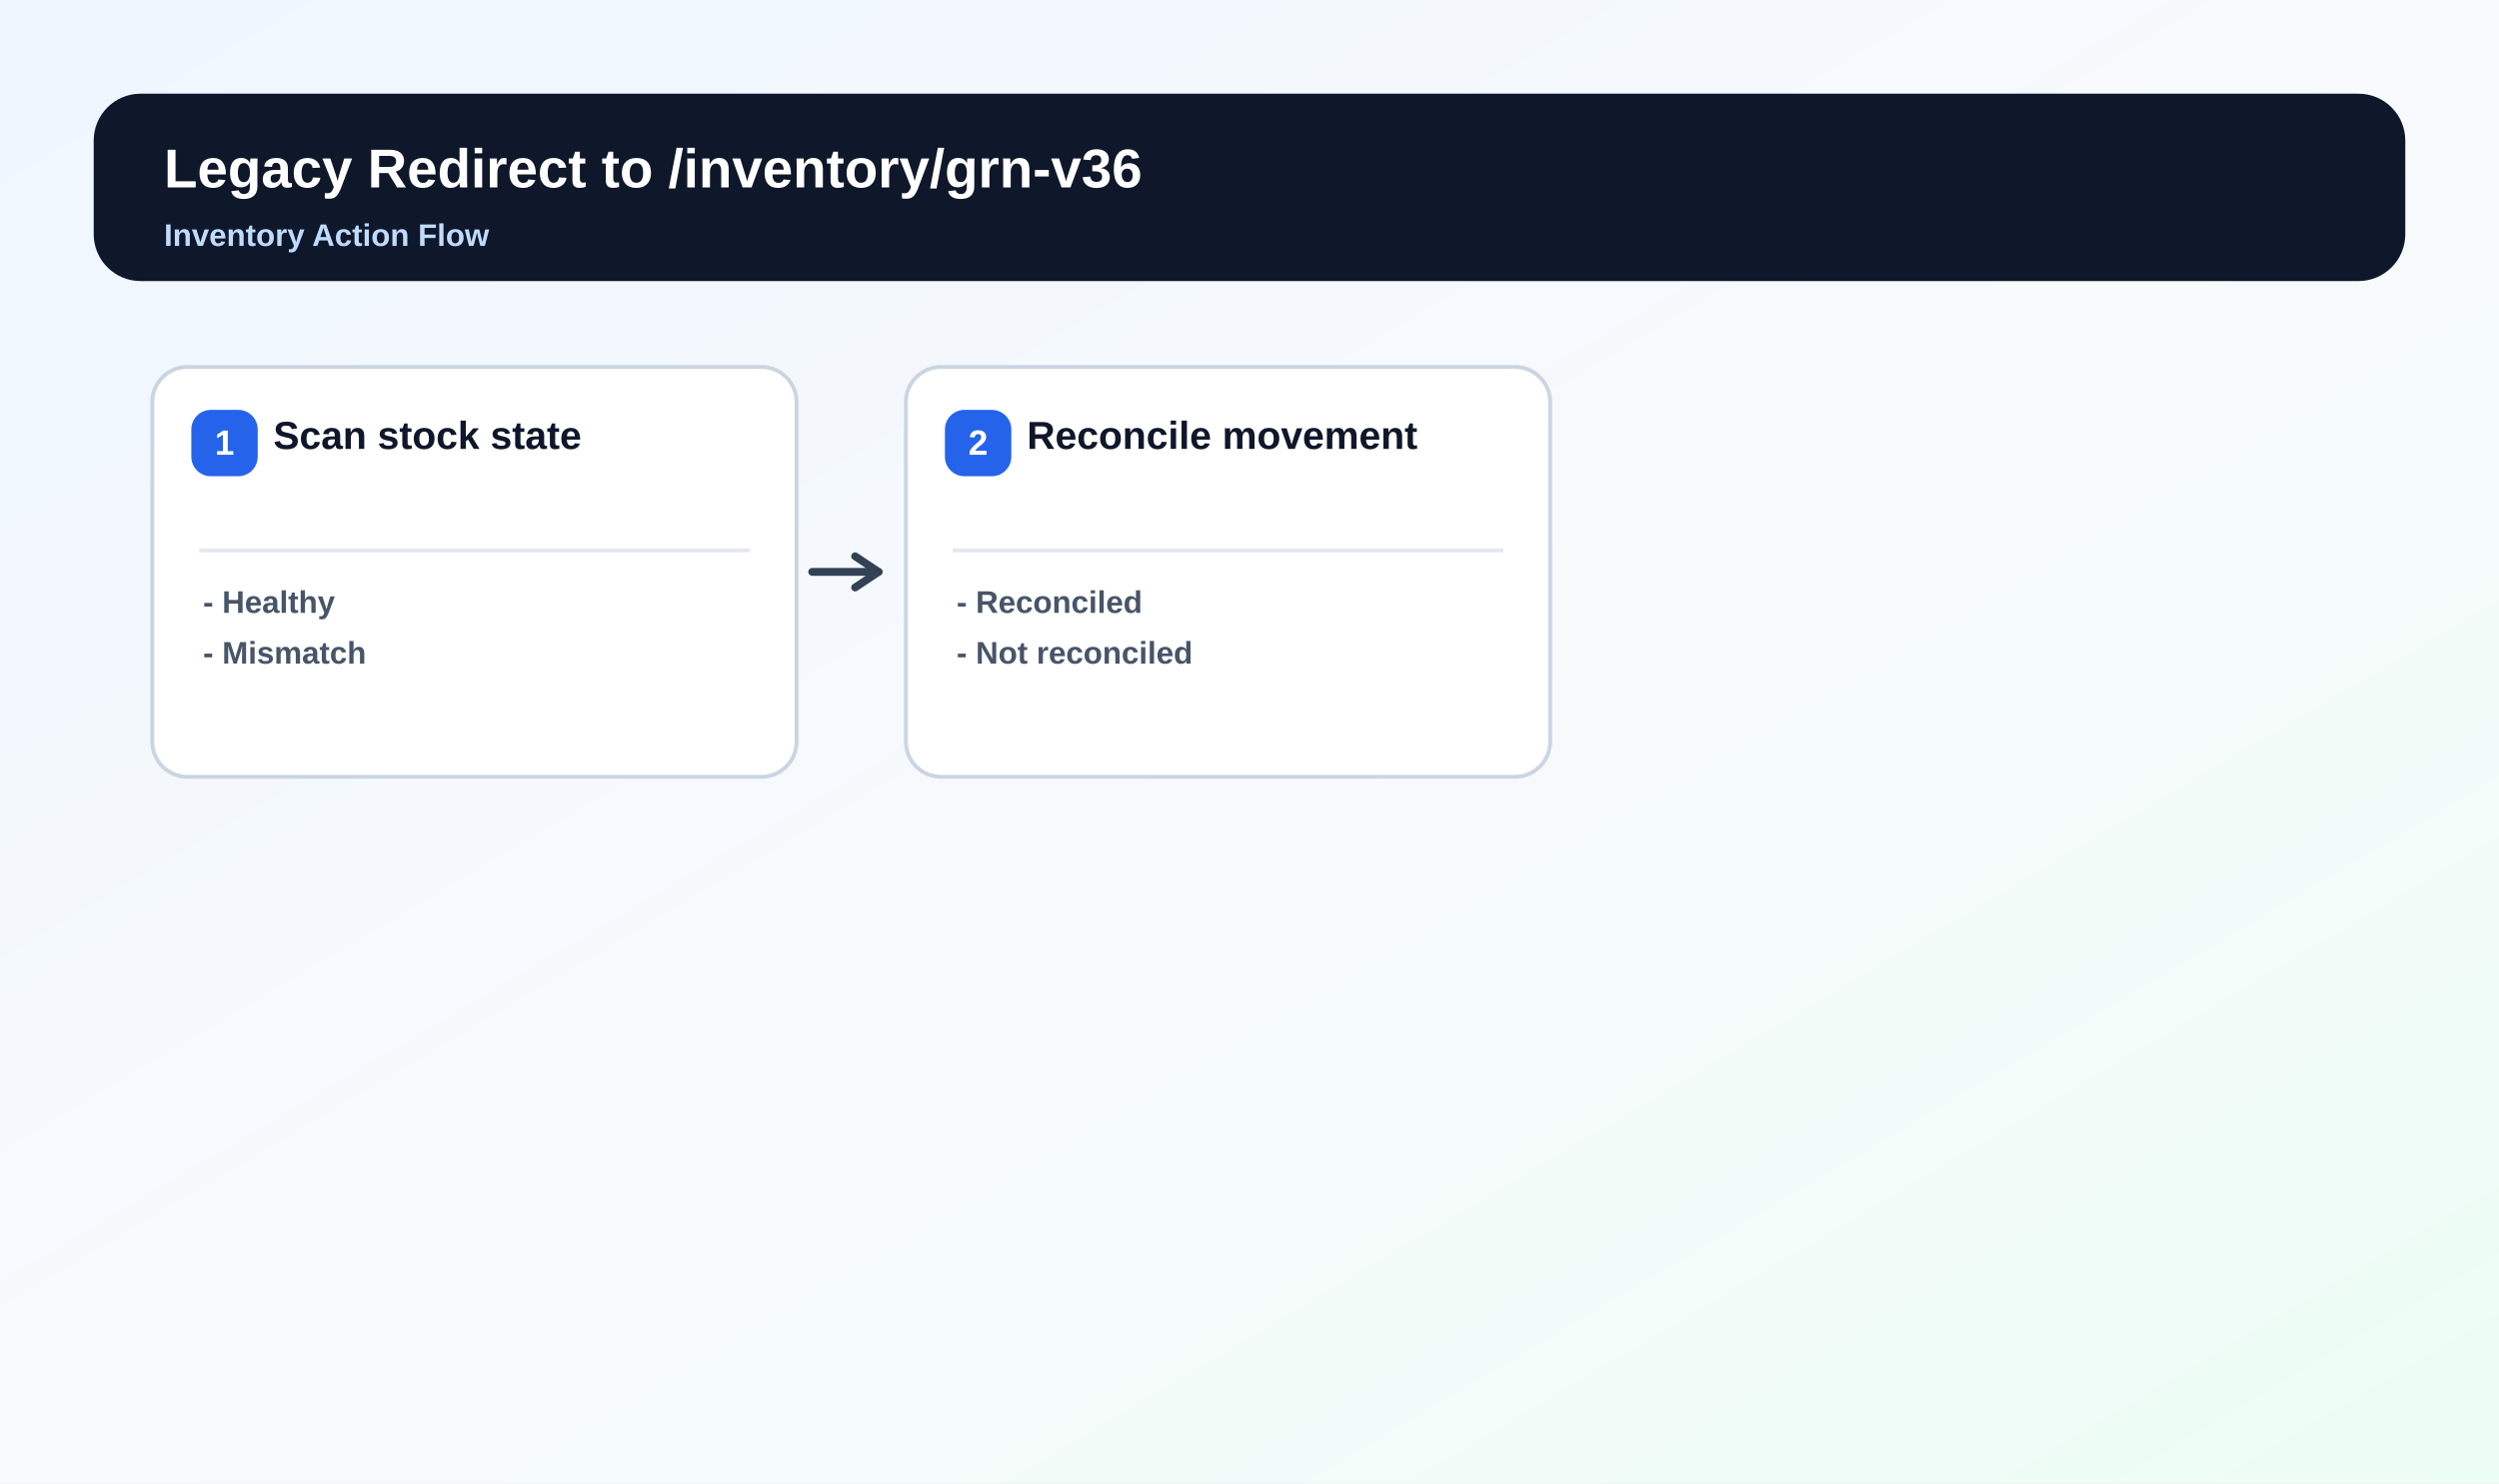
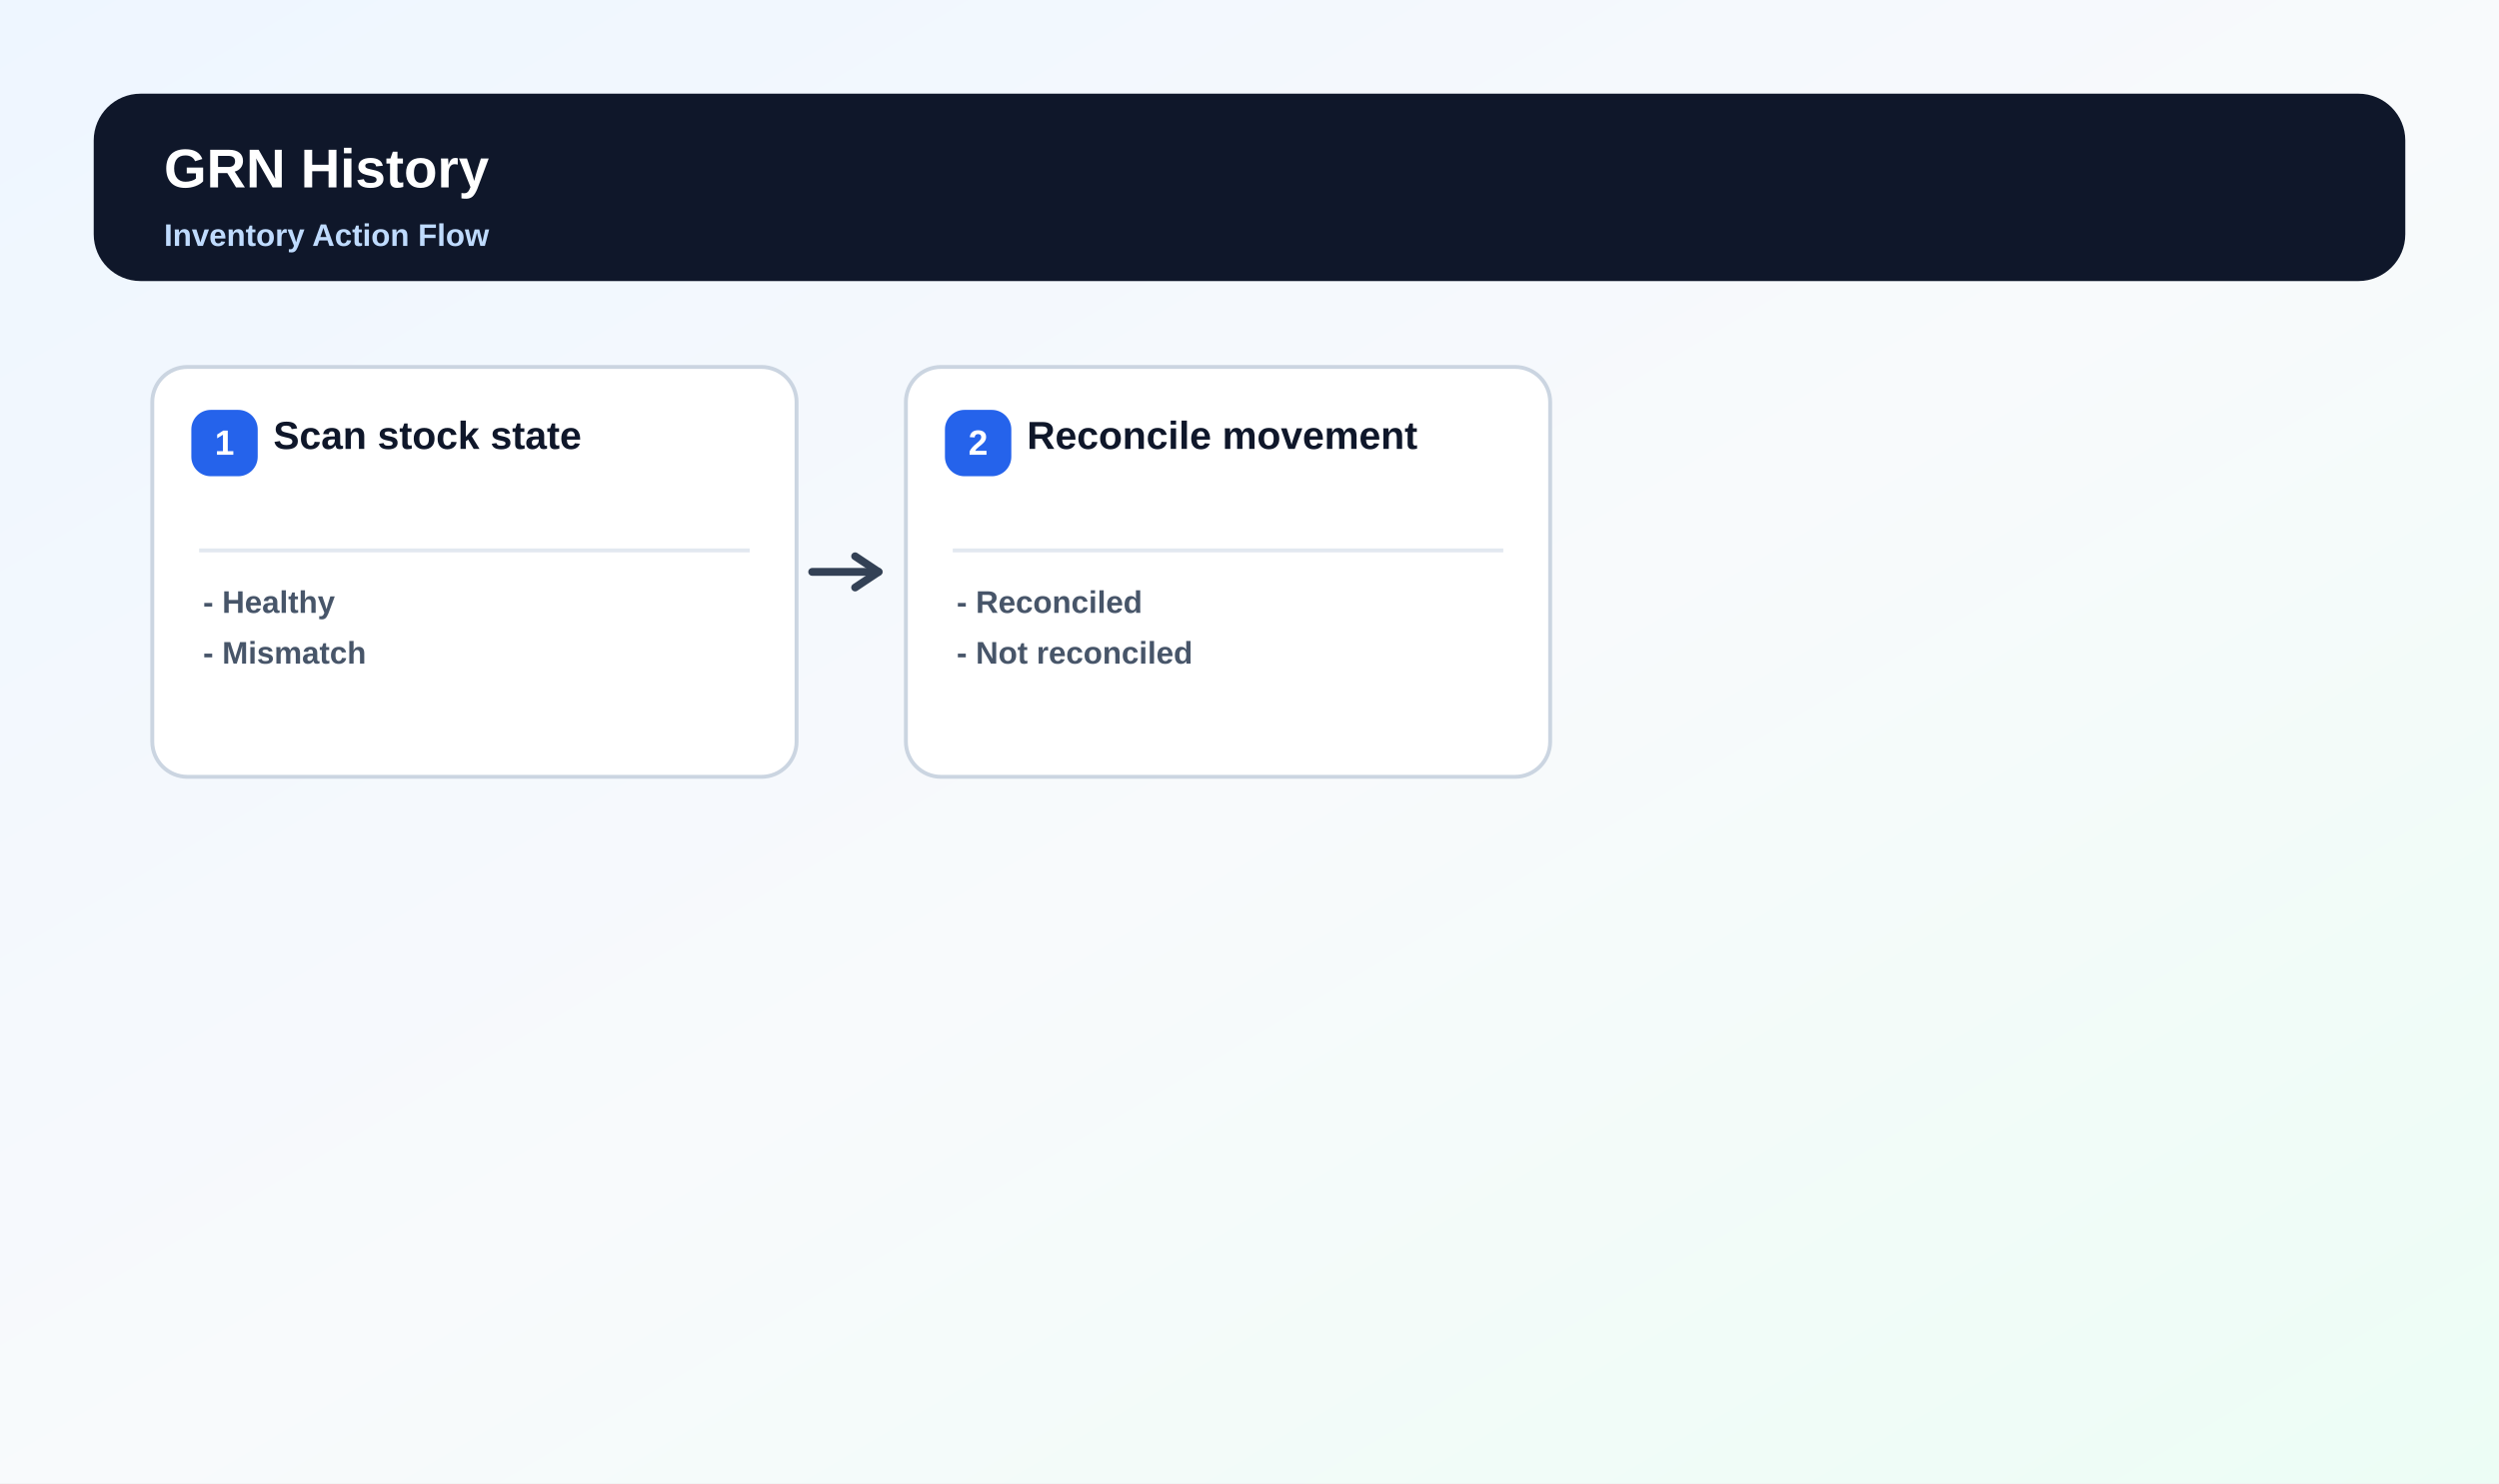
- <svg xmlns="http://www.w3.org/2000/svg" width="1280" height="760" viewBox="0 0 1280 760" role="img" aria-label="Legacy Redirect to /inventory/grn-v36 workflow">
+ <svg xmlns="http://www.w3.org/2000/svg" width="1280" height="760" viewBox="0 0 1280 760" role="img" aria-label="GRN History workflow">
  <defs>
    <linearGradient id="bg" x1="0" y1="0" x2="1" y2="1">
      <stop offset="0%" stop-color="#eef6ff" />
      <stop offset="52%" stop-color="#f8fafc" />
      <stop offset="100%" stop-color="#ecfdf5" />
    </linearGradient>
  </defs>
  <rect width="1280" height="760" fill="url(#bg)" />
  <rect x="48" y="48" width="1184" height="96" rx="24" fill="#0f172a" />
-   <text x="84" y="96" font-family="Arial, sans-serif" font-size="28" font-weight="800" fill="#ffffff">Legacy Redirect to /inventory/grn-v36</text>
+   <text x="84" y="96" font-family="Arial, sans-serif" font-size="28" font-weight="800" fill="#ffffff">GRN History</text>
  <text x="84" y="126" font-family="Arial, sans-serif" font-size="16" font-weight="700" fill="#bfdbfe">Inventory Action Flow</text>
  <line x1="416" y1="293" x2="450" y2="293" stroke="#334155" stroke-width="4" stroke-linecap="round" />
  <path d="M 438 285 L 450 293 L 438 301" fill="none" stroke="#334155" stroke-width="4" stroke-linecap="round" stroke-linejoin="round" />
  <rect x="78" y="188" width="330" height="210" rx="18" fill="#ffffff" stroke="#cbd5e1" stroke-width="2" />
  <rect x="98" y="210" width="34" height="34" rx="10" fill="#2563eb" />
  <text x="115" y="233" text-anchor="middle" font-family="Arial, sans-serif" font-size="18" font-weight="800" fill="#ffffff">1</text>
  <text x="140" y="230" font-family="Arial, sans-serif" font-size="20" font-weight="700" fill="#0f172a">Scan stock state</text>
  <line x1="102" y1="282" x2="384" y2="282" stroke="#e2e8f0" stroke-width="2" />
  <text x="104" y="314" font-family="Arial, sans-serif" font-size="16" font-weight="600" fill="#475569">- Healthy</text>
  <text x="104" y="340" font-family="Arial, sans-serif" font-size="16" font-weight="600" fill="#475569">- Mismatch</text>
  <rect x="464" y="188" width="330" height="210" rx="18" fill="#ffffff" stroke="#cbd5e1" stroke-width="2" />
  <rect x="484" y="210" width="34" height="34" rx="10" fill="#2563eb" />
  <text x="501" y="233" text-anchor="middle" font-family="Arial, sans-serif" font-size="18" font-weight="800" fill="#ffffff">2</text>
  <text x="526" y="230" font-family="Arial, sans-serif" font-size="20" font-weight="700" fill="#0f172a">Reconcile movement</text>
  <line x1="488" y1="282" x2="770" y2="282" stroke="#e2e8f0" stroke-width="2" />
  <text x="490" y="314" font-family="Arial, sans-serif" font-size="16" font-weight="600" fill="#475569">- Reconciled</text>
  <text x="490" y="340" font-family="Arial, sans-serif" font-size="16" font-weight="600" fill="#475569">- Not reconciled</text>
</svg>
